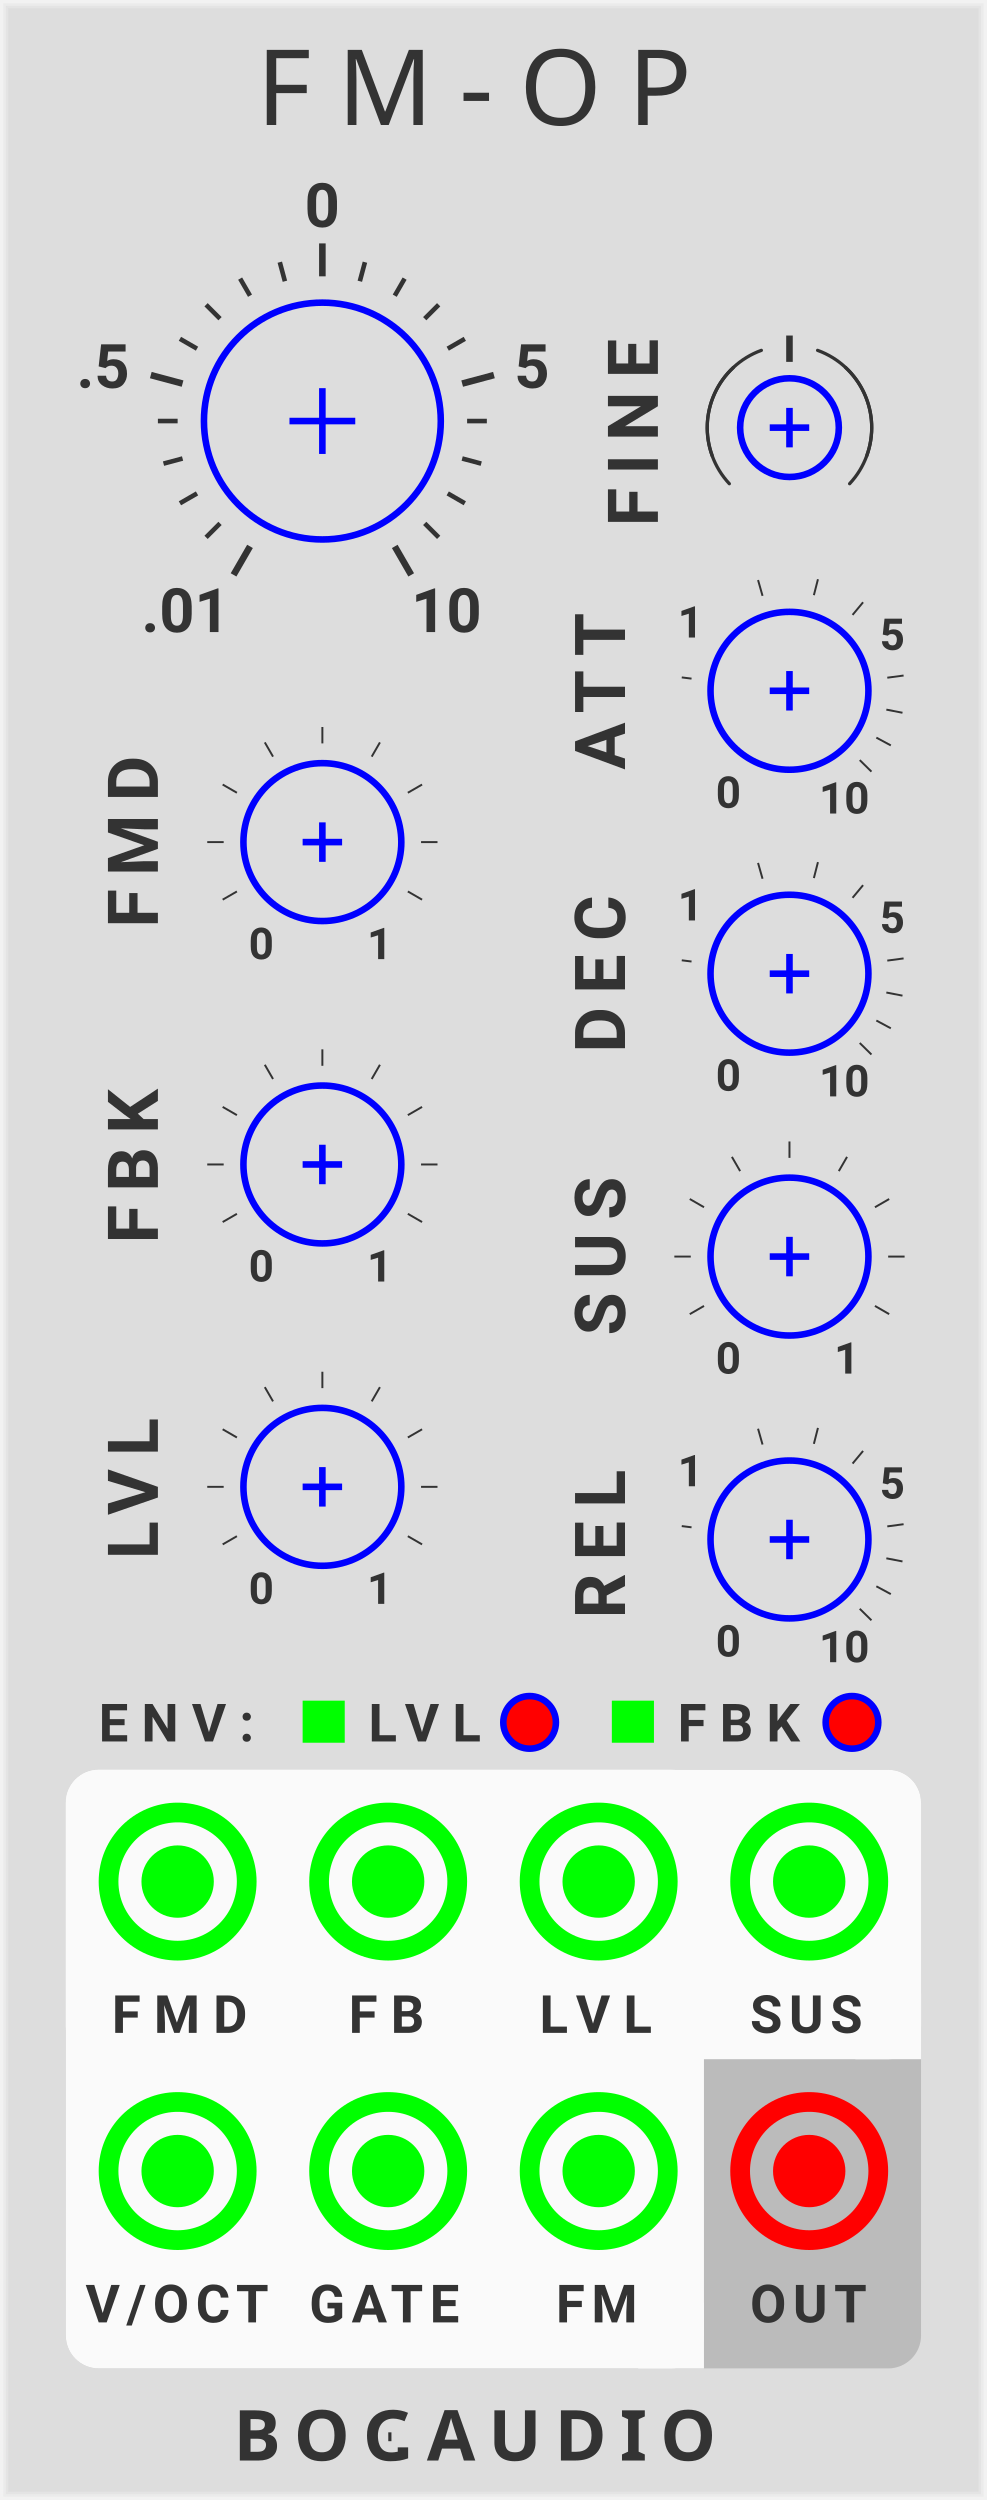
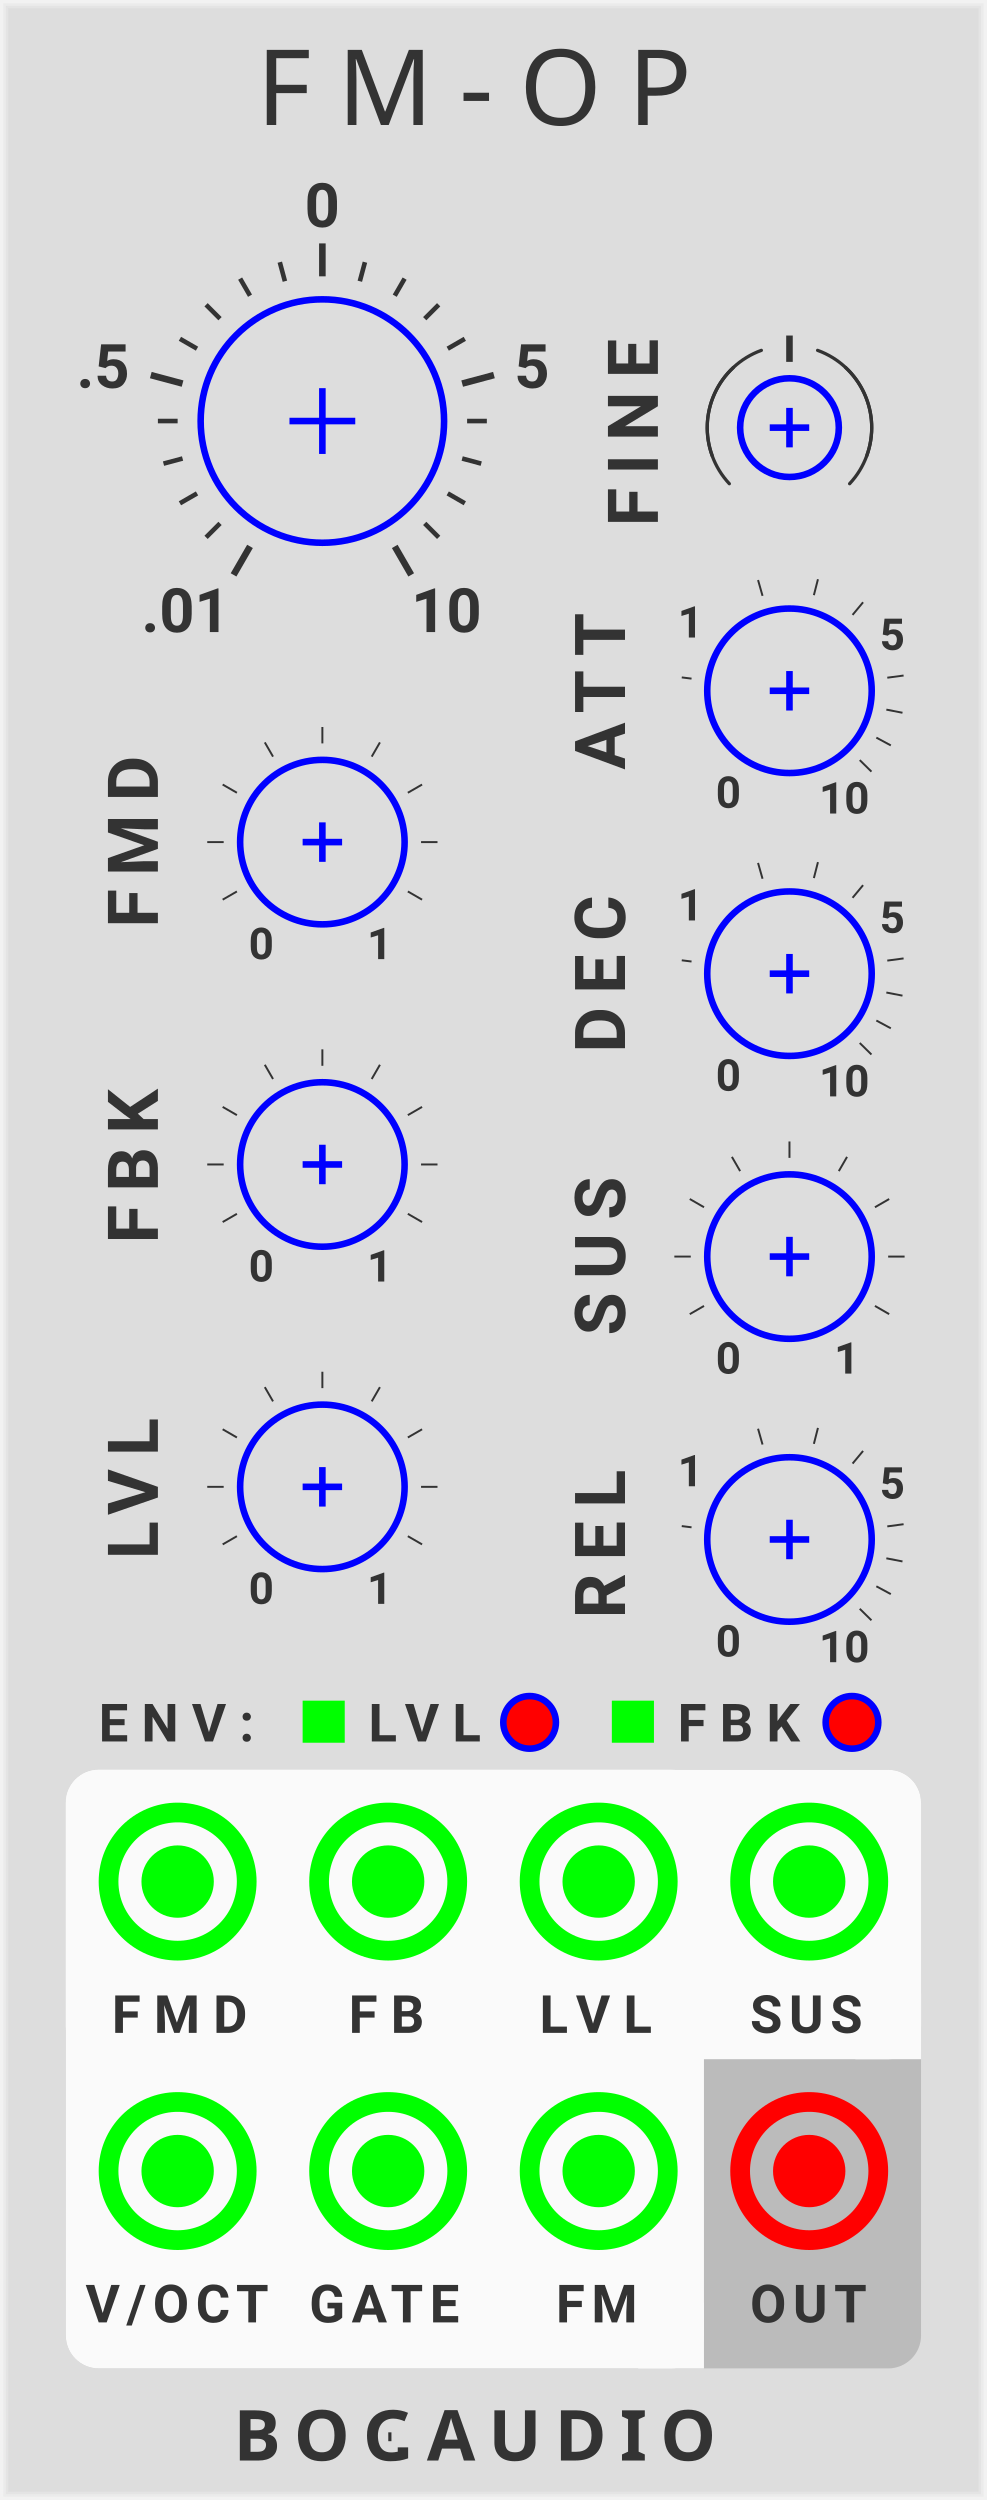
<svg xmlns="http://www.w3.org/2000/svg" xmlns:xlink="http://www.w3.org/1999/xlink" version="1.1" width="150" height="380" viewBox="0 0 150 380">
  <style>
    text {
      fill: #333;
      font-family: 'Roboto', sans-serif;
      font-weight: bold;
    }
    text.title {
      font-family: 'Comfortaa', sans-serif;
      font-weight: normal;
    }
    text.brand {
      font-family: 'Audiowide', sans-serif;
      font-weight: bold;
    }
  </style>
  <defs>
    <symbol id="knob" viewBox="0 0 38px 38px">
      <g transform="translate(19 19)">
        <polyline points="-5,0 5,0" stroke-width="1" stroke="#00f" />
        <polyline points="0,-5 0,5" stroke-width="1" stroke="#00f" />
-         <circle cx="0" cy="0" r="18" stroke-width="1" stroke="#00f" fill="none" />
+         <circle cx="0" cy="0" r="18.5" stroke-width="1" stroke="#00f" fill="none" />
      </g>
    </symbol>
    <symbol id="knob-medium" viewBox="0 0 26px 26px">
      <g transform="translate(13 13)">
        <polyline points="-3,0 3,0" stroke-width="1" stroke="#00f" />
        <polyline points="0,-3 0,3" stroke-width="1" stroke="#00f" />
-         <circle cx="0" cy="0" r="12" stroke-width="1" stroke="#00f" fill="none" />
+         <circle cx="0" cy="0" r="12.5" stroke-width="1" stroke="#00f" fill="none" />
      </g>
    </symbol>
    <symbol id="knob-smallest" viewBox="0 0 16px 16px">
      <g transform="translate(8 8)">
        <polyline points="-3,0 3,0" stroke-width="1" stroke="#00f" />
        <polyline points="0,-3 0,3" stroke-width="1" stroke="#00f" />
        <circle r="7.5" stroke-width="1" stroke="#00f" fill="none" />
      </g>
    </symbol>
    <symbol id="knobguide-ratio" viewBox="0 0 88px 78px">
      <g transform="translate(49 39)">
        <g transform="rotate(-240) translate(19 0)">
          <polyline points="0,0 5,0" stroke-width="1" stroke="#333" transform="translate(3 0)" />
          <text font-size="7.0pt" transform="translate(14 0) rotate(240) translate(-11 3.5)">.01</text>
        </g>
        <polyline points="0,0 3,0" stroke-width="0.7" stroke="#333" transform="rotate(-225) translate(22 0)" />
        <polyline points="0,0 3,0" stroke-width="0.7" stroke="#333" transform="rotate(-210) translate(22 0)" />
        <polyline points="0,0 3,0" stroke-width="0.7" stroke="#333" transform="rotate(-195) translate(22 0)" />
        <polyline points="0,0 3,0" stroke-width="0.7" stroke="#333" transform="rotate(-180) translate(22 0)" />
        <g transform="rotate(-165) translate(19 0)">
          <polyline points="0,0 5,0" stroke-width="1" stroke="#333" transform="translate(3 0)" />
          <text font-size="7.0pt" transform="translate(14 0) rotate(165) translate(-5.5 3.5)">.5</text>
        </g>
        <polyline points="0,0 3,0" stroke-width="0.7" stroke="#333" transform="rotate(-150) translate(22 0)" />
        <polyline points="0,0 3,0" stroke-width="0.7" stroke="#333" transform="rotate(-135) translate(22 0)" />
        <polyline points="0,0 3,0" stroke-width="0.7" stroke="#333" transform="rotate(-120) translate(22 0)" />
        <polyline points="0,0 3,0" stroke-width="0.7" stroke="#333" transform="rotate(-105) translate(22 0)" />
        <g transform="rotate(-90) translate(19 0)">
          <polyline points="0,0 5,0" stroke-width="1" stroke="#333" transform="translate(3 0)" />
          <text font-size="7.0pt" transform="translate(14 0) rotate(90) translate(-2.7 3.5)">0</text>
        </g>
        <polyline points="0,0 3,0" stroke-width="0.7" stroke="#333" transform="rotate(-75) translate(22 0)" />
        <polyline points="0,0 3,0" stroke-width="0.7" stroke="#333" transform="rotate(-60) translate(22 0)" />
        <polyline points="0,0 3,0" stroke-width="0.7" stroke="#333" transform="rotate(-45) translate(22 0)" />
        <polyline points="0,0 3,0" stroke-width="0.7" stroke="#333" transform="rotate(-30) translate(22 0)" />
        <g transform="rotate(-15) translate(19 0)">
          <polyline points="0,0 5,0" stroke-width="1" stroke="#333" transform="translate(3 0)" />
          <text font-size="7.0pt" transform="translate(14 0) rotate(15) translate(-2.7 3.5)">5</text>
        </g>
        <polyline points="0,0 3,0" stroke-width="0.7" stroke="#333" transform="rotate(0) translate(22 0)" />
        <polyline points="0,0 3,0" stroke-width="0.7" stroke="#333" transform="rotate(15) translate(22 0)" />
        <polyline points="0,0 3,0" stroke-width="0.7" stroke="#333" transform="rotate(30) translate(22 0)" />
        <polyline points="0,0 3,0" stroke-width="0.7" stroke="#333" transform="rotate(45) translate(22 0)" />
        <g transform="rotate(60) translate(19 0)">
          <polyline points="0,0 5,0" stroke-width="1" stroke="#333" transform="translate(3 0)" />
          <text font-size="7.0pt" transform="translate(14 0) rotate(-60) translate(-3 3.5)">10</text>
        </g>
      </g>
    </symbol>
    <symbol id="knobguide-linear" viewBox="0 0 45px 45px">
      <g transform="translate(22.5 22.5)">
        <g transform="rotate(-240) translate(15 0)">
          <text font-size="5.0pt" transform="translate(3 0) rotate(240) translate(-2.2 2.2)">0</text>
        </g>
        <g transform="rotate(-210) translate(15 0)">
          <polyline points="0,0 2.5,0" stroke-width="0.3" stroke="#333" />
        </g>
        <g transform="rotate(-180) translate(15 0)">
          <polyline points="0,0 2.5,0" stroke-width="0.3" stroke="#333" />
        </g>
        <g transform="rotate(-150) translate(15 0)">
          <polyline points="0,0 2.5,0" stroke-width="0.3" stroke="#333" />
        </g>
        <g transform="rotate(-120) translate(15 0)">
          <polyline points="0,0 2.5,0" stroke-width="0.3" stroke="#333" />
        </g>
        <g transform="rotate(-90) translate(15 0)">
          <polyline points="0,0 2.5,0" stroke-width="0.3" stroke="#333" />
        </g>
        <g transform="rotate(-60) translate(15 0)">
          <polyline points="0,0 2.5,0" stroke-width="0.3" stroke="#333" />
        </g>
        <g transform="rotate(-30) translate(15 0)">
          <polyline points="0,0 2.5,0" stroke-width="0.3" stroke="#333" />
        </g>
        <g transform="rotate(0) translate(15 0)">
          <polyline points="0,0 2.5,0" stroke-width="0.3" stroke="#333" />
        </g>
        <g transform="rotate(30) translate(15 0)">
          <polyline points="0,0 2.5,0" stroke-width="0.3" stroke="#333" />
        </g>
        <g transform="rotate(60) translate(15 0)">
          <text font-size="5.0pt" transform="translate(3 0) rotate(-60) translate(-2.2 2.2)">1</text>
        </g>
      </g>
    </symbol>
    <symbol id="knobguide-time" viewBox="0 0 45px 45px">
      <g transform="translate(22.5 22.5)">
        <g transform="rotate(-240) translate(15 0)">
          <text font-size="5.0pt" transform="translate(3 0) rotate(240) translate(-2.2 2.2)">0</text>
        </g>
        <g transform="rotate(-172.92) translate(15 0)">
          <polyline points="0,0 1.5,0" stroke-width="0.3" stroke="#333" />
        </g>
        <g transform="rotate(-145.13) translate(15 0)">
          <text font-size="5.0pt" transform="translate(3 0) rotate(145.13) translate(-2.2 2.2)">1</text>
        </g>
        <g transform="rotate(-105.84) translate(15 0)">
          <polyline points="0,0 2.5,0" stroke-width="0.3" stroke="#333" />
        </g>
        <g transform="rotate(-75.68) translate(15 0)">
          <polyline points="0,0 2.5,0" stroke-width="0.3" stroke="#333" />
        </g>
        <g transform="rotate(-50.26) translate(15 0)">
          <polyline points="0,0 2.5,0" stroke-width="0.3" stroke="#333" />
        </g>
        <g transform="rotate(-27.87) translate(15 0)">
          <text font-size="5.0pt" transform="translate(3 0) rotate(27.87) translate(-2.2 2.2)">5</text>
        </g>
        <g transform="rotate(-7.62) translate(15 0)">
          <polyline points="0,0 2.5,0" stroke-width="0.3" stroke="#333" />
        </g>
        <g transform="rotate(11) translate(15 0)">
          <polyline points="0,0 2.5,0" stroke-width="0.3" stroke="#333" />
        </g>
        <g transform="rotate(28.33) translate(15 0)">
          <polyline points="0,0 2.5,0" stroke-width="0.3" stroke="#333" />
        </g>
        <g transform="rotate(44.6) translate(15 0)">
          <polyline points="0,0 2.5,0" stroke-width="0.3" stroke="#333" />
        </g>
        <g transform="rotate(60) translate(16 0)">
          <text font-size="5.0pt" transform="translate(3 0) rotate(-60) translate(-5 2.2)">10</text>
        </g>
      </g>
    </symbol>
    <symbol id="knobguide-centertick" viewBox="0 0 40px 40px">
      <g transform="translate(20 20)">
        <g transform="rotate(-90) translate(10 0)">
          <polyline points="0,0 4,0" stroke-width="1" stroke="#333" />
        </g>
        <path d="M 0 -12.5 A 12.5 12.5 0 0 1 12.5 0" stroke="#333" stroke-width="0.5" stroke-linecap="round" fill="none" transform="rotate(20)" />
        <path d="M 0 -12.5 A 12.5 12.5 0 0 1 12.5 0" stroke="#333" stroke-width="0.5" stroke-linecap="round" fill="none" transform="rotate(43)" />
        <path d="M 0 -12.5 A 12.5 12.5 0 0 0 -12.5 0" stroke="#333" stroke-width="0.5" stroke-linecap="round" fill="none" transform="rotate(-20)" />
        <path d="M 0 -12.5 A 12.5 12.5 0 0 0 -12.5 0" stroke="#333" stroke-width="0.5" stroke-linecap="round" fill="none" transform="rotate(-43)" />
      </g>
    </symbol>
    <symbol id="input" viewBox="0 0 24px 24px">
      <g transform="translate(12 12)">
        <circle cx="0" cy="0" r="5" stroke-width="1" stroke="#0f0" fill="#0f0" />
        <circle cx="0" cy="0" r="10.5" stroke-width="3" stroke="#0f0" fill="none" />
      </g>
    </symbol>
    <symbol id="output" viewBox="0 0 24px 24px">
      <g transform="translate(12 12)">
        <circle cx="0" cy="0" r="5" stroke-width="1" stroke="#f00" fill="#f00" />
        <circle cx="0" cy="0" r="10.5" stroke-width="3" stroke="#f00" fill="none" />
      </g>
    </symbol>
    <symbol id="button-small" viewBox="0 0 9px 9px">
      <g transform="translate(4.5 4.5)">
        <circle r="4" stroke-width="1" stroke="#00f" fill="#f00" />
      </g>
    </symbol>
    <symbol id="light-small" viewBox="0 0 6.4px 6.4px">
      <rect width="6.4" height="6.4" fill="#0f0" />
    </symbol>
  </defs>
  <rect width="100%" height="100%" fill="#ddd" />
  <polyline points="1,1 149,1 149,379 1,379 1,1" stroke="#e4e4e4" stroke-width="0.5" fill="none" />
  <polyline points="0.5,0.5 149.5,0.5 149.5,379.5 0.5,379.5 0.5,0.5" stroke="#ebebeb" stroke-width="0.8" fill="none" />
  <polyline points="0,0 150,0 150,380 0,380 0,0" stroke="#f2f2f2" stroke-width="1" fill="none" />
  <text class="title" x="39" y="19" font-size="12pt" letter-spacing="4px">FM-OP</text>
  <g transform="translate(35.5 374)">
    <text class="brand" font-size="8pt" letter-spacing="2px">BOGAUDIO</text>
    <rect width="3.0" height="3" fill="#ddd" transform="translate(24 -5)" />
  </g>
  <g transform="translate(10 25)">
    <g transform="translate(0 20)">
      <use id="RATIO_PARAM" xlink:href="#knob" transform="translate(20 0)" />
    </g>
    <use xlink:href="#knobguide-ratio" transform="translate(-10 0)" />
    <g transform="translate(82 20)">
      <text font-size="8pt" letter-spacing="2px" transform="translate(8 35) rotate(270)">FINE</text>
      <use id="FINE_PARAM" xlink:href="#knob-smallest" transform="translate(20 12)" />
    </g>
    <use xlink:href="#knobguide-centertick" transform="translate(90 20)" />
  </g>
  <g transform="translate(87 92)">
    <g transform="translate(0 0)">
      <text font-size="8pt" letter-spacing="2px" transform="translate(8 25) rotate(270)">ATT</text>
      <use id="ATTACK_PARAM" xlink:href="#knob-medium" transform="translate(20 0)" />
    </g>
    <use xlink:href="#knobguide-time" transform="translate(10.5 -9.5)" />
    <g transform="translate(0 43)">
      <text font-size="8pt" letter-spacing="2px" transform="translate(8 25) rotate(270)">DEC</text>
      <use id="DECAY_PARAM" xlink:href="#knob-medium" transform="translate(20 0)" />
    </g>
    <use xlink:href="#knobguide-time" transform="translate(10.5 33.5)" />
    <g transform="translate(0 86)">
      <text font-size="8pt" letter-spacing="2px" transform="translate(8 25) rotate(270)">SUS</text>
      <use id="SUSTAIN_PARAM" xlink:href="#knob-medium" transform="translate(20 0)" />
    </g>
    <use xlink:href="#knobguide-linear" transform="translate(10.5 76.5)" />
    <g transform="translate(0 129)">
      <text font-size="8pt" letter-spacing="2px" transform="translate(8 25) rotate(270)">REL</text>
      <use id="RELEASE_PARAM" xlink:href="#knob-medium" transform="translate(20 0)" />
    </g>
    <use xlink:href="#knobguide-time" transform="translate(10.5 119.5)" />
  </g>
  <g transform="translate(16 115)">
    <g transform="translate(0 0)">
      <text font-size="8pt" letter-spacing="2px" transform="translate(8 26) rotate(270)">FMD</text>
      <use id="DEPTH_PARAM" xlink:href="#knob-medium" transform="translate(20 0)" />
    </g>
    <use xlink:href="#knobguide-linear" transform="translate(10.5 -9.5)" />
    <g transform="translate(0 49)">
      <text font-size="8pt" letter-spacing="2px" transform="translate(8 25) rotate(270)">FBK</text>
      <use id="FEEDBACK_PARAM" xlink:href="#knob-medium" transform="translate(20 0)" />
    </g>
    <use xlink:href="#knobguide-linear" transform="translate(10.5 39.5)" />
    <g transform="translate(0 98)">
      <text font-size="8pt" letter-spacing="2px" transform="translate(8 24) rotate(270)">LVL</text>
      <use id="LEVEL_PARAM" xlink:href="#knob-medium" transform="translate(20 0)" />
    </g>
    <use xlink:href="#knobguide-linear" transform="translate(10.5 88.5)" />
  </g>
  <g transform="translate(15 241)">
    <g transform="translate(0 17.5)">
      <text font-size="6pt" letter-spacing="2px" transform="translate(0 6.2)">ENV:</text>
      <g transform="translate(31 0)">
        <use id="ENV_TO_LEVEL_LIGHT" xlink:href="#light-small" transform="translate(0 0)" />
        <text font-size="6pt" letter-spacing="2px" transform="translate(10 6.2)">LVL</text>
        <use id="ENV_TO_LEVEL_PARAM" xlink:href="#button-small" transform="translate(30 -1.2)" />
      </g>
      <g transform="translate(78 0)">
        <use id="ENV_TO_FEEDBACK_LIGHT" xlink:href="#light-small" transform="translate(0 0)" />
        <text font-size="6pt" letter-spacing="2px" transform="translate(10 6.2)">FBK</text>
        <use id="ENV_TO_FEEDBACK_PARAM" xlink:href="#button-small" transform="translate(32 -1.2)" />
      </g>
    </g>
  </g>
  <g transform="translate(0 269)">
    <rect width="130" height="91" rx="5" fill="#bbb" transform="translate(10 0)" />
    <rect width="97" height="91" rx="5" fill="#fafafa" transform="translate(10 0)" />
    <rect width="130" height="44" rx="5" fill="#fafafa" transform="translate(10 0)" />
    <rect width="10" height="10" fill="#fafafa" transform="translate(130 34)" />
    <rect width="10" height="10" fill="#fafafa" transform="translate(97 81)" />
    <g transform="translate(12 0)">
      <use id="DEPTH_INPUT" xlink:href="#input" transform="translate(3 5)" />
      <text font-size="6pt" letter-spacing="2px" transform="translate(5 40)">FMD</text>
    </g>
    <g transform="translate(44 0)">
      <use id="FEEDBACK_INPUT" xlink:href="#input" transform="translate(3 5)" />
      <text font-size="6pt" letter-spacing="2px" transform="translate(9 40)">FB</text>
    </g>
    <g transform="translate(76 0)">
      <use id="LEVEL_INPUT" xlink:href="#input" transform="translate(3 5)" />
      <text font-size="6pt" letter-spacing="2px" transform="translate(6 40)">LVL</text>
    </g>
    <g transform="translate(108 0)">
      <use id="SUSTAIN_INPUT" xlink:href="#input" transform="translate(3 5)" />
      <text font-size="6pt" letter-spacing="1px" transform="translate(6 40)">SUS</text>
    </g>
    <g transform="translate(10 44)">
      <g transform="translate(2 0)">
        <use id="PITCH_INPUT" xlink:href="#input" transform="translate(3 5)" />
        <text font-size="6pt" letter-spacing="1px" transform="translate(1 40)">V/OCT</text>
      </g>
      <g transform="translate(34 0)">
        <use id="GATE_INPUT" xlink:href="#input" transform="translate(3 5)" />
        <text font-size="6pt" letter-spacing="1px" transform="translate(3 40)">GATE</text>
      </g>
      <g transform="translate(66 0)">
        <use id="FM_INPUT" xlink:href="#input" transform="translate(3 5)" />
        <text font-size="6pt" letter-spacing="1px" transform="translate(8.5 40)">FM</text>
      </g>
      <g transform="translate(98 0)">
        <use id="AUDIO_OUTPUT" xlink:href="#output" transform="translate(3 5)" />
        <text font-size="6pt" letter-spacing="1px" transform="translate(6 40)">OUT</text>
      </g>
    </g>
  </g>
</svg>
